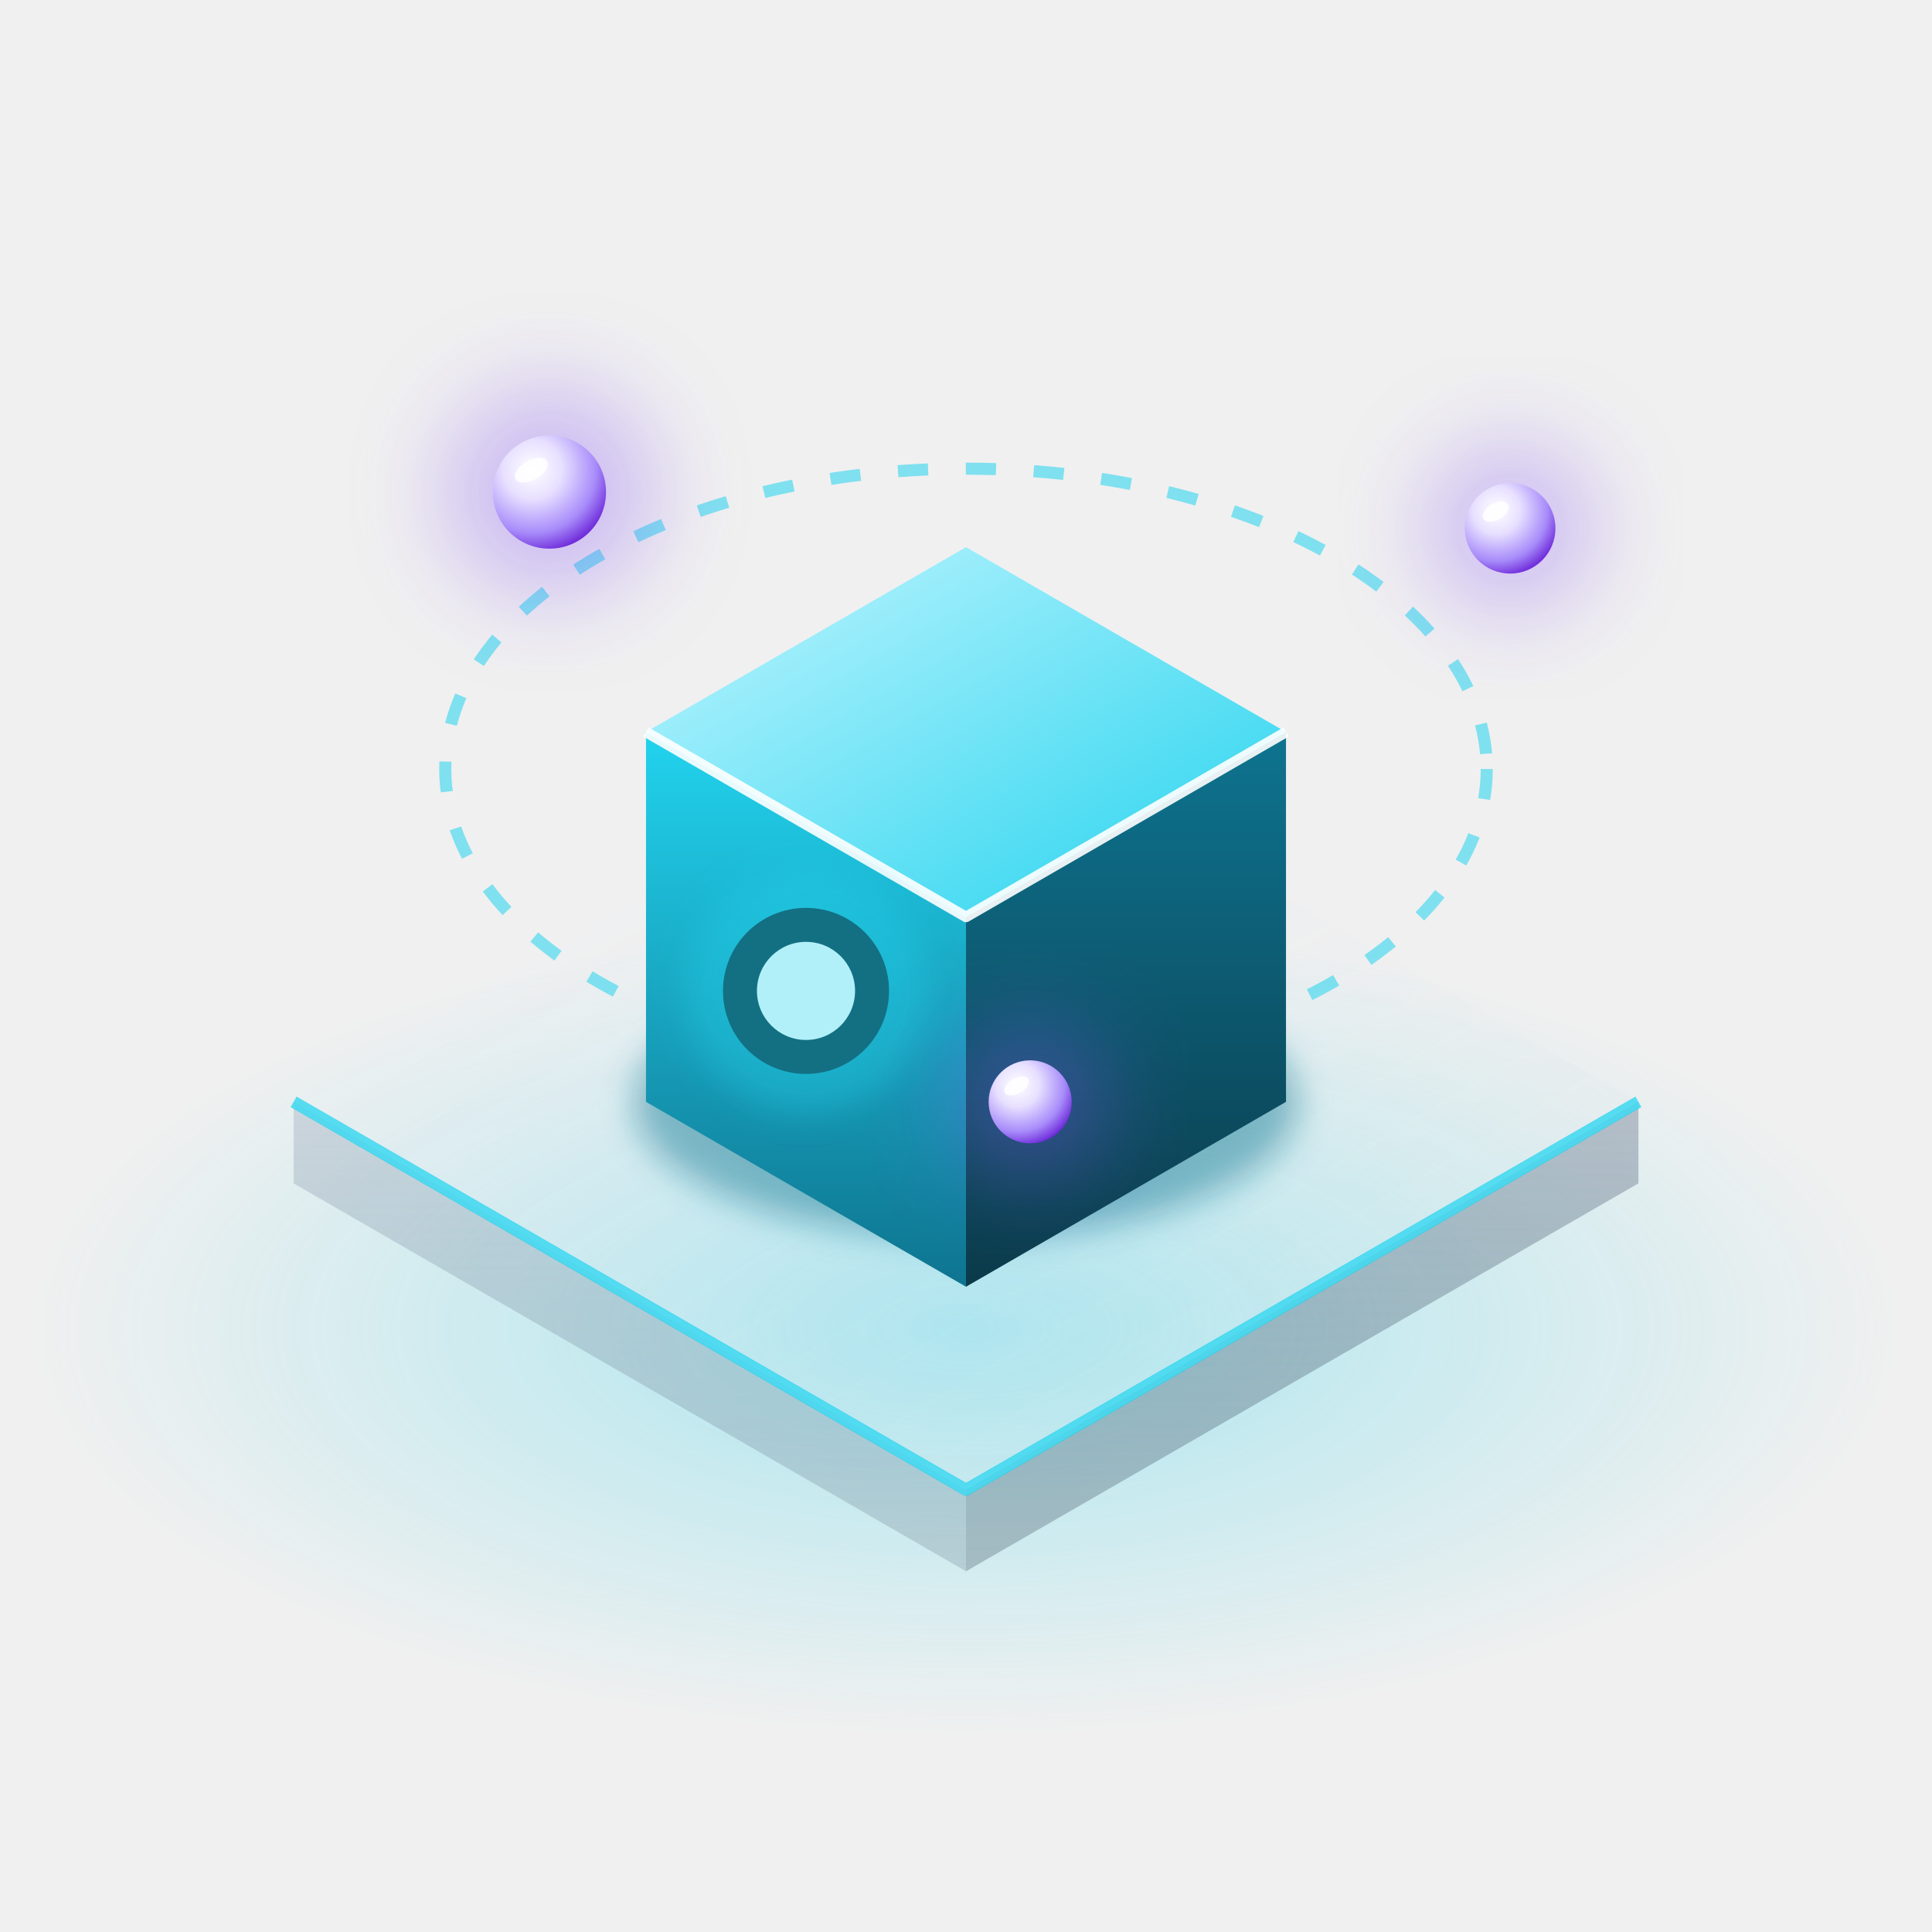
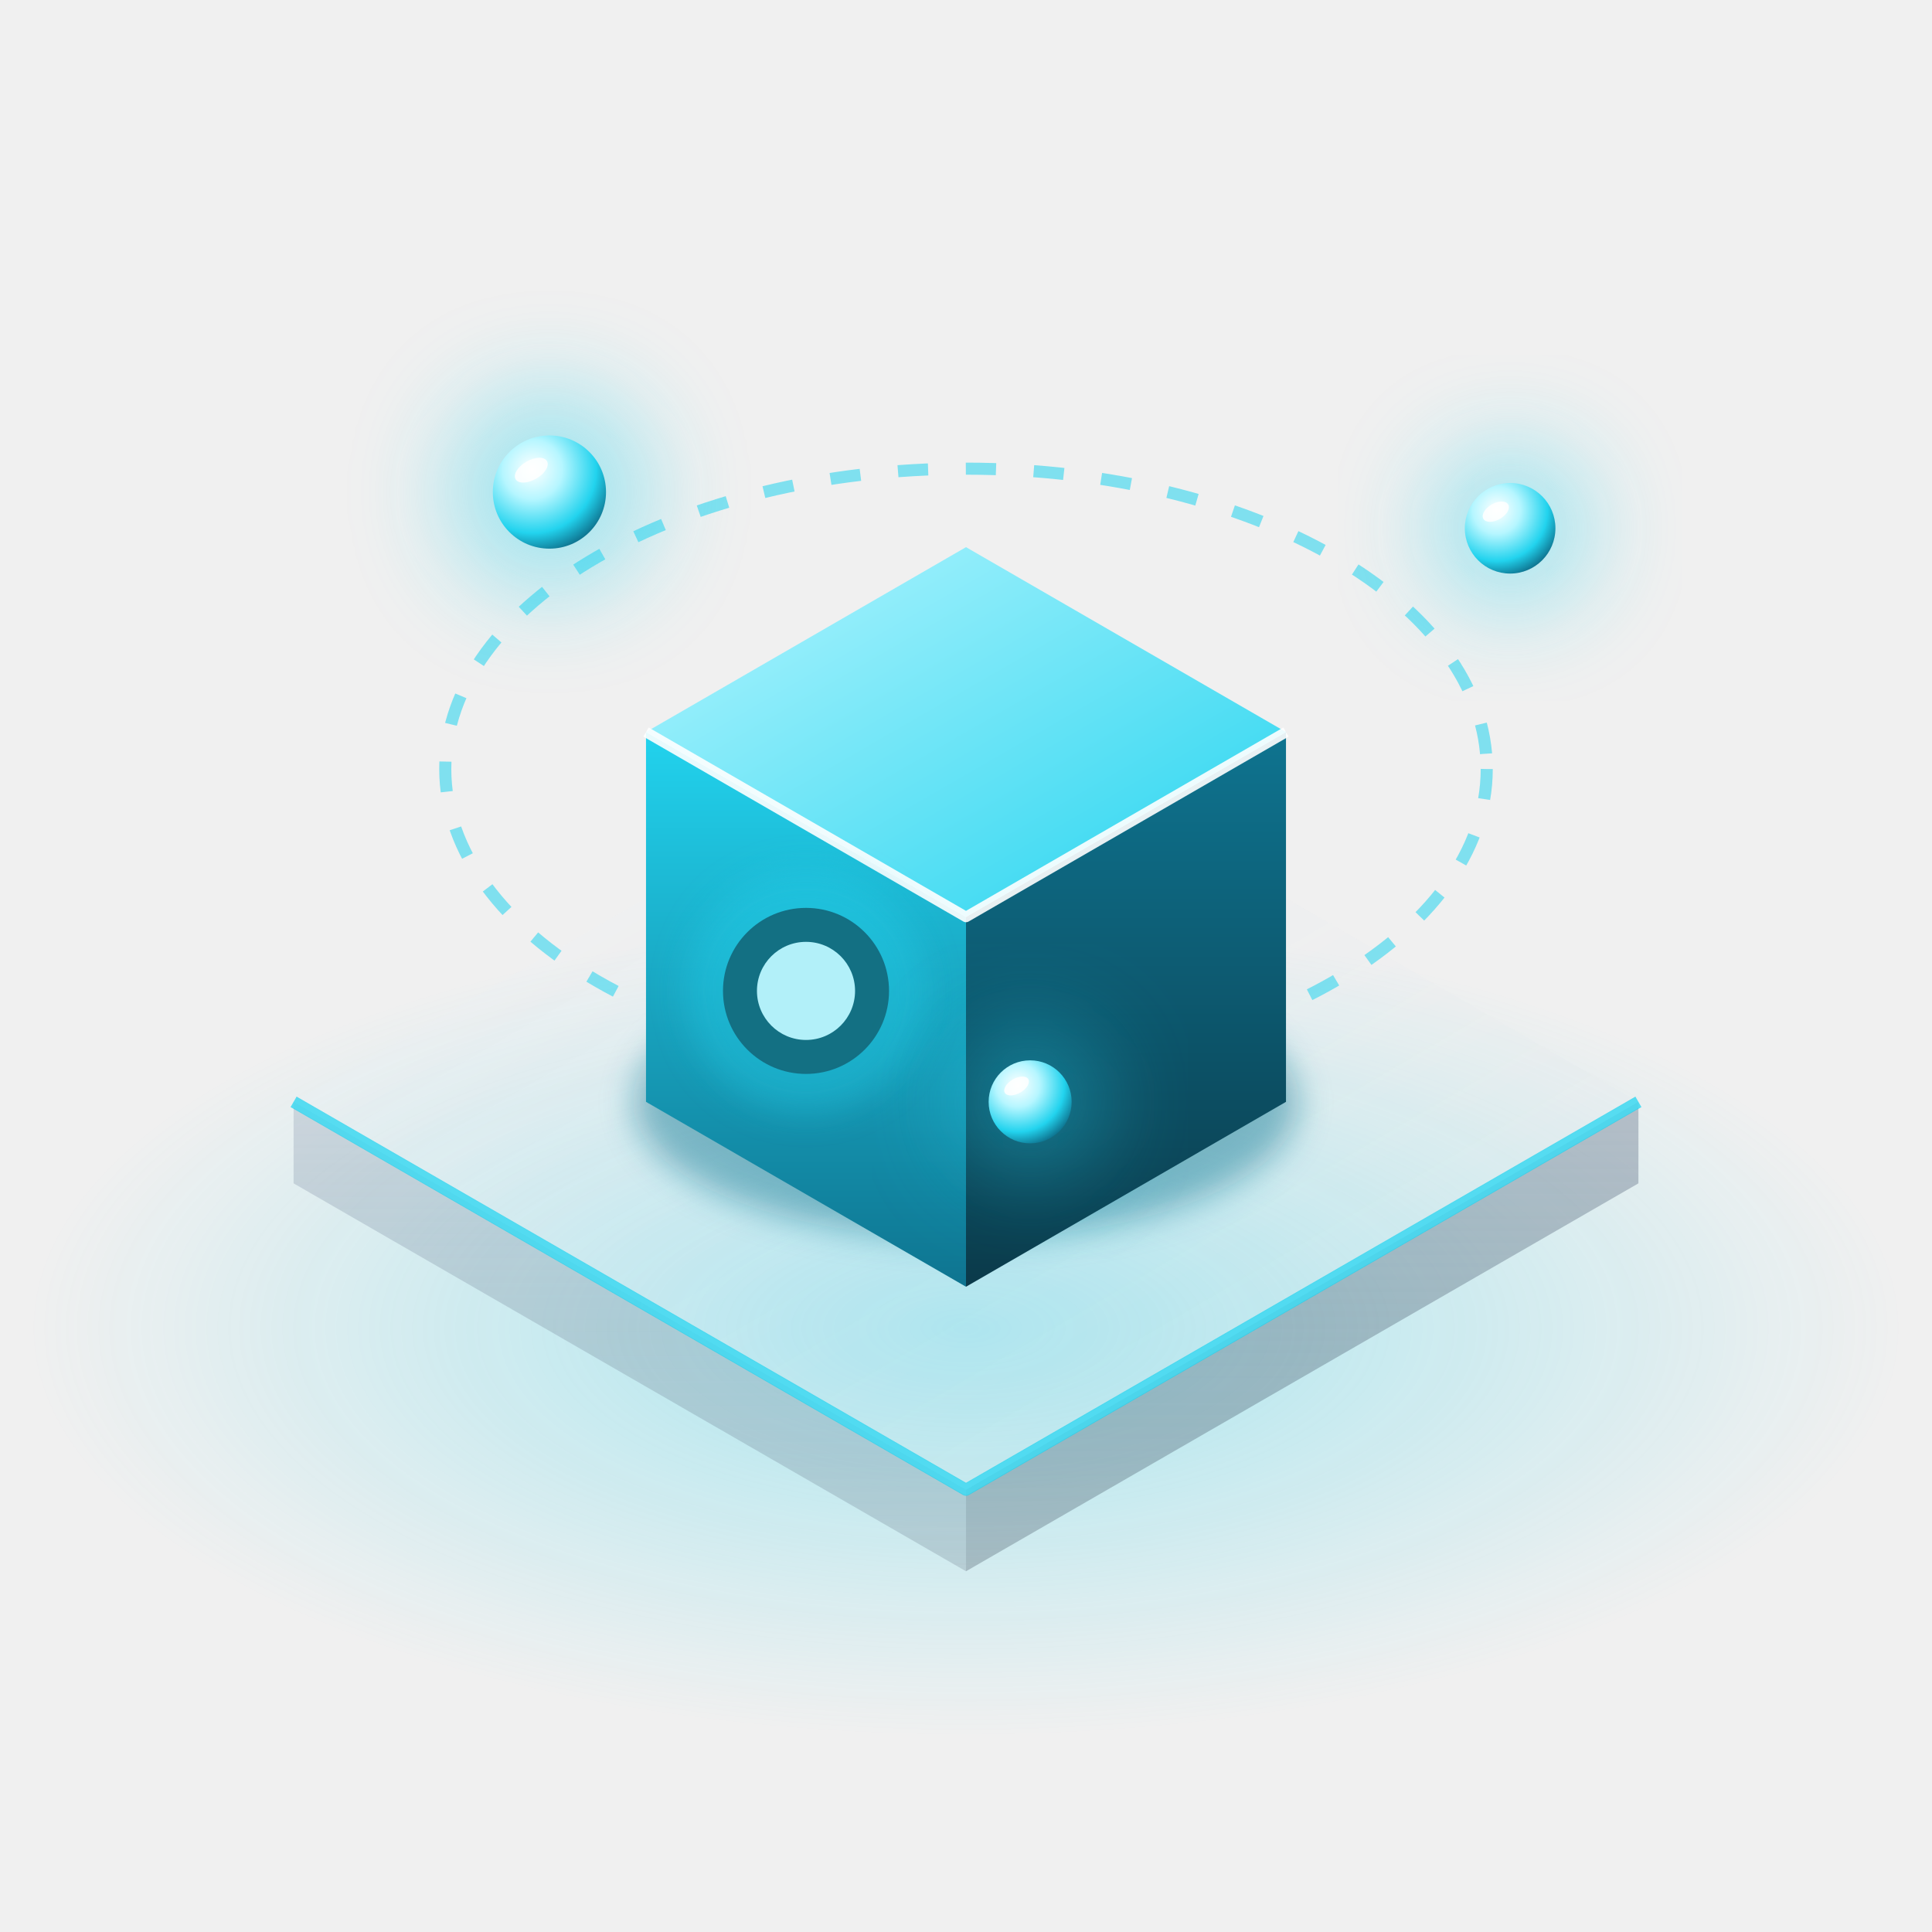
<svg xmlns="http://www.w3.org/2000/svg" viewBox="0 0 256 256" width="256" height="256" fill="none">
  <defs>
    <linearGradient id="ai-d-top" x1="0" y1="0" x2="1" y2="1">
-       <stop offset="0" stop-color="#c4f6ff" stop-opacity="1" />
+       <stop offset="0" stop-color="#b6f6ff" stop-opacity="1" />
      <stop offset="1" stop-color="#22d3ee" stop-opacity="1" />
    </linearGradient>
    <linearGradient id="ai-d-left" x1="0" y1="0" x2="0" y2="1">
      <stop offset="0" stop-color="#22d3ee" stop-opacity="1" />
      <stop offset="1" stop-color="#0e7490" stop-opacity="1" />
    </linearGradient>
    <linearGradient id="ai-d-right" x1="0" y1="0" x2="0" y2="1">
      <stop offset="0" stop-color="#0e7490" stop-opacity="1" />
      <stop offset="1" stop-color="#0b3a4a" stop-opacity="1" />
    </linearGradient>
    <linearGradient id="ai-d-spec" x1="0" y1="0" x2="1" y2="1">
      <stop offset="0" stop-color="#ffffff" stop-opacity="0.55" />
      <stop offset="1" stop-color="#ffffff" stop-opacity="0" />
    </linearGradient>
    <linearGradient id="ai-d-ptop" x1="0" y1="0" x2="1" y2="1">
      <stop offset="0" stop-color="#f1f5f9" stop-opacity="0.16" />
      <stop offset="1" stop-color="#cbd5e1" stop-opacity="0.06" />
    </linearGradient>
    <linearGradient id="ai-d-pleft" x1="0" y1="0" x2="0" y2="1">
      <stop offset="0" stop-color="#94a3b8" stop-opacity="0.35" />
      <stop offset="1" stop-color="#475569" stop-opacity="0.2" />
    </linearGradient>
    <linearGradient id="ai-d-pright" x1="0" y1="0" x2="0" y2="1">
      <stop offset="0" stop-color="#64748b" stop-opacity="0.4" />
      <stop offset="1" stop-color="#1e293b" stop-opacity="0.25" />
    </linearGradient>
    <radialGradient id="ai-d-halo" cx=".5" cy=".5" r=".5">
      <stop offset="0" stop-color="#22d3ee" stop-opacity="0.34" />
      <stop offset="1" stop-color="#22d3ee" stop-opacity="0" />
    </radialGradient>
    <radialGradient id="ai-d-orb" cx=".35" cy=".3" r=".75">
      <stop offset="0" stop-color="#ffffff" />
-       <stop offset=".35" stop-color="#e7e0ff" />
-       <stop offset=".75" stop-color="#a78bfa" />
-       <stop offset="1" stop-color="#6d28d9" />
+       <stop offset=".35" stop-color="#b6f6ff" />
+       <stop offset=".75" stop-color="#22d3ee" />
+       <stop offset="1" stop-color="#0e7490" />
    </radialGradient>
    <filter id="ai-d-blur" x="-50%" y="-50%" width="200%" height="200%">
      <feGaussianBlur stdDeviation="6" />
    </filter>
    <filter id="ai-d-soft" x="-50%" y="-50%" width="200%" height="200%">
      <feGaussianBlur stdDeviation="2.2" />
    </filter>
  </defs>
  <ellipse cx="128" cy="176.0" rx="124" ry="54" fill="url(#ai-d-halo)" />
  <polygon points="38.9,156.8 128.0,208.2 128.0,197.4 38.9,146.0" fill="url(#ai-d-pleft)" />
  <polygon points="217.1,156.8 128.0,208.2 128.0,197.4 217.1,146.0" fill="url(#ai-d-pright)" />
  <polygon points="128.0,94.5 217.1,146.0 128.0,197.4 38.9,146.0" fill="url(#ai-d-ptop)" />
  <polyline points="38.9,146.0 128.0,197.4 217.1,146.0" fill="none" stroke="#ffffff" stroke-opacity="0.5" stroke-width="1.4" stroke-linejoin="round" />
  <polyline points="38.9,146.0 128.0,197.4 217.1,146.0" fill="none" stroke="#22d3ee" stroke-width="1.6" stroke-opacity=".75" stroke-linejoin="round" />
  <ellipse cx="128.0" cy="146.0" rx="44" ry="18" fill="#0e7490" opacity="0.45" filter="url(#ai-d-soft)" />
  <ellipse cx="128.0" cy="101.9" rx="69.0" ry="39.8" fill="none" stroke="#22d3ee" stroke-width="1.6" opacity="0.55" stroke-dasharray="4 5" />
  <polygon points="85.6,146.0 128.0,170.5 128.0,121.5 85.6,97.0" fill="url(#ai-d-left)" />
  <polygon points="170.4,146.0 128.0,170.5 128.0,121.5 170.4,97.0" fill="url(#ai-d-right)" />
  <polygon points="128.0,72.5 170.4,97.0 128.0,121.5 85.6,97.0" fill="url(#ai-d-top)" />
  <polyline points="85.6,97.0 128.0,121.5 170.4,97.0" fill="none" stroke="#ffffff" stroke-opacity="0.9" stroke-width="1.4" stroke-linejoin="round" />
  <circle cx="106.8" cy="131.3" r="11" fill="#0b3a4a" />
  <circle cx="106.8" cy="131.3" r="6.5" fill="#fff" />
  <circle cx="106.8" cy="131.3" r="16" fill="#22d3ee" opacity=".35" filter="url(#ai-d-soft)" />
-   <circle cx="72.8" cy="65.2" r="14.2" fill="#8b5cf6" opacity=".35" filter="url(#ai-d-blur)" />
+   <circle cx="72.8" cy="65.2" r="14.2" fill="#22d3ee" opacity=".35" filter="url(#ai-d-blur)" />
  <circle cx="72.8" cy="65.2" r="7.5" fill="url(#ai-d-orb)" />
  <ellipse cx="70.4" cy="62.3" rx="2.4" ry="1.3" fill="#fff" opacity=".85" transform="rotate(-30 70.4 62.3)" />
-   <circle cx="200.1" cy="70.0" r="11.4" fill="#8b5cf6" opacity=".35" filter="url(#ai-d-blur)" />
+   <circle cx="200.1" cy="70.0" r="11.4" fill="#22d3ee" opacity=".35" filter="url(#ai-d-blur)" />
  <circle cx="200.1" cy="70.0" r="6.0" fill="url(#ai-d-orb)" />
  <ellipse cx="198.2" cy="67.8" rx="1.9" ry="1.1" fill="#fff" opacity=".85" transform="rotate(-30 198.2 67.8)" />
-   <circle cx="136.5" cy="146.0" r="10.4" fill="#8b5cf6" opacity=".35" filter="url(#ai-d-blur)" />
+   <circle cx="136.5" cy="146.0" r="10.4" fill="#22d3ee" opacity=".35" filter="url(#ai-d-blur)" />
  <circle cx="136.5" cy="146.0" r="5.5" fill="url(#ai-d-orb)" />
  <ellipse cx="134.7" cy="143.9" rx="1.8" ry="1.0" fill="#fff" opacity=".85" transform="rotate(-30 134.7 143.9)" />
</svg>
